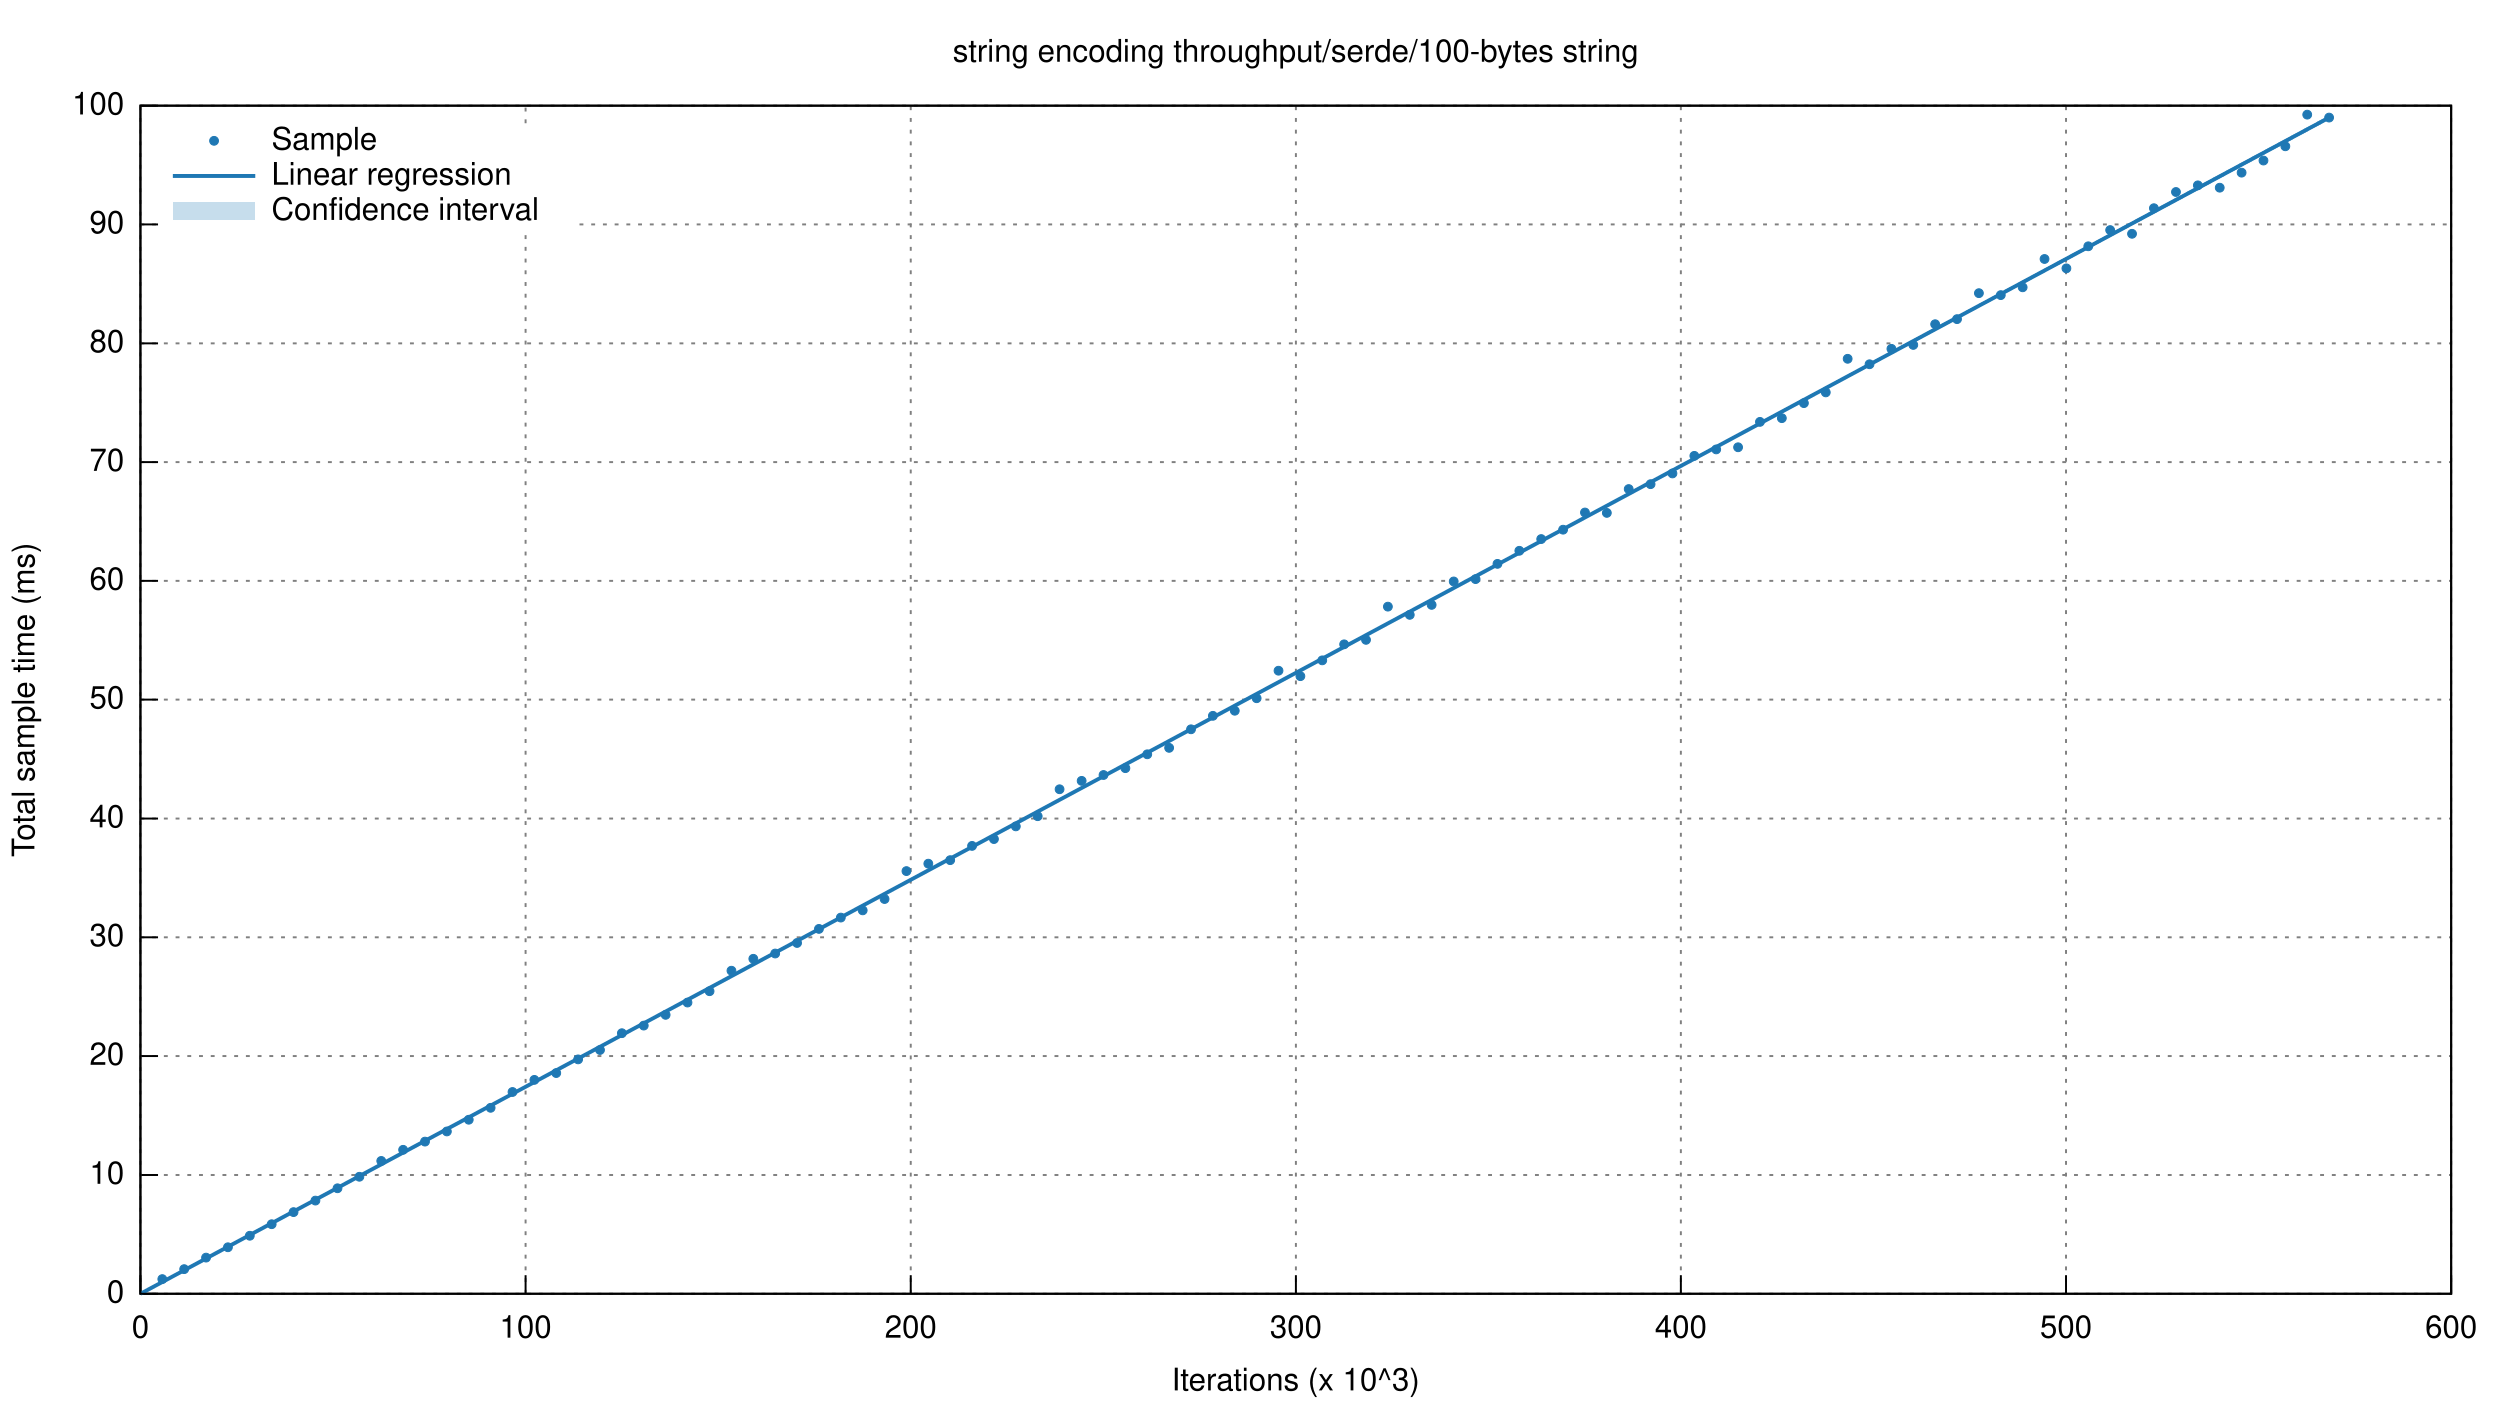
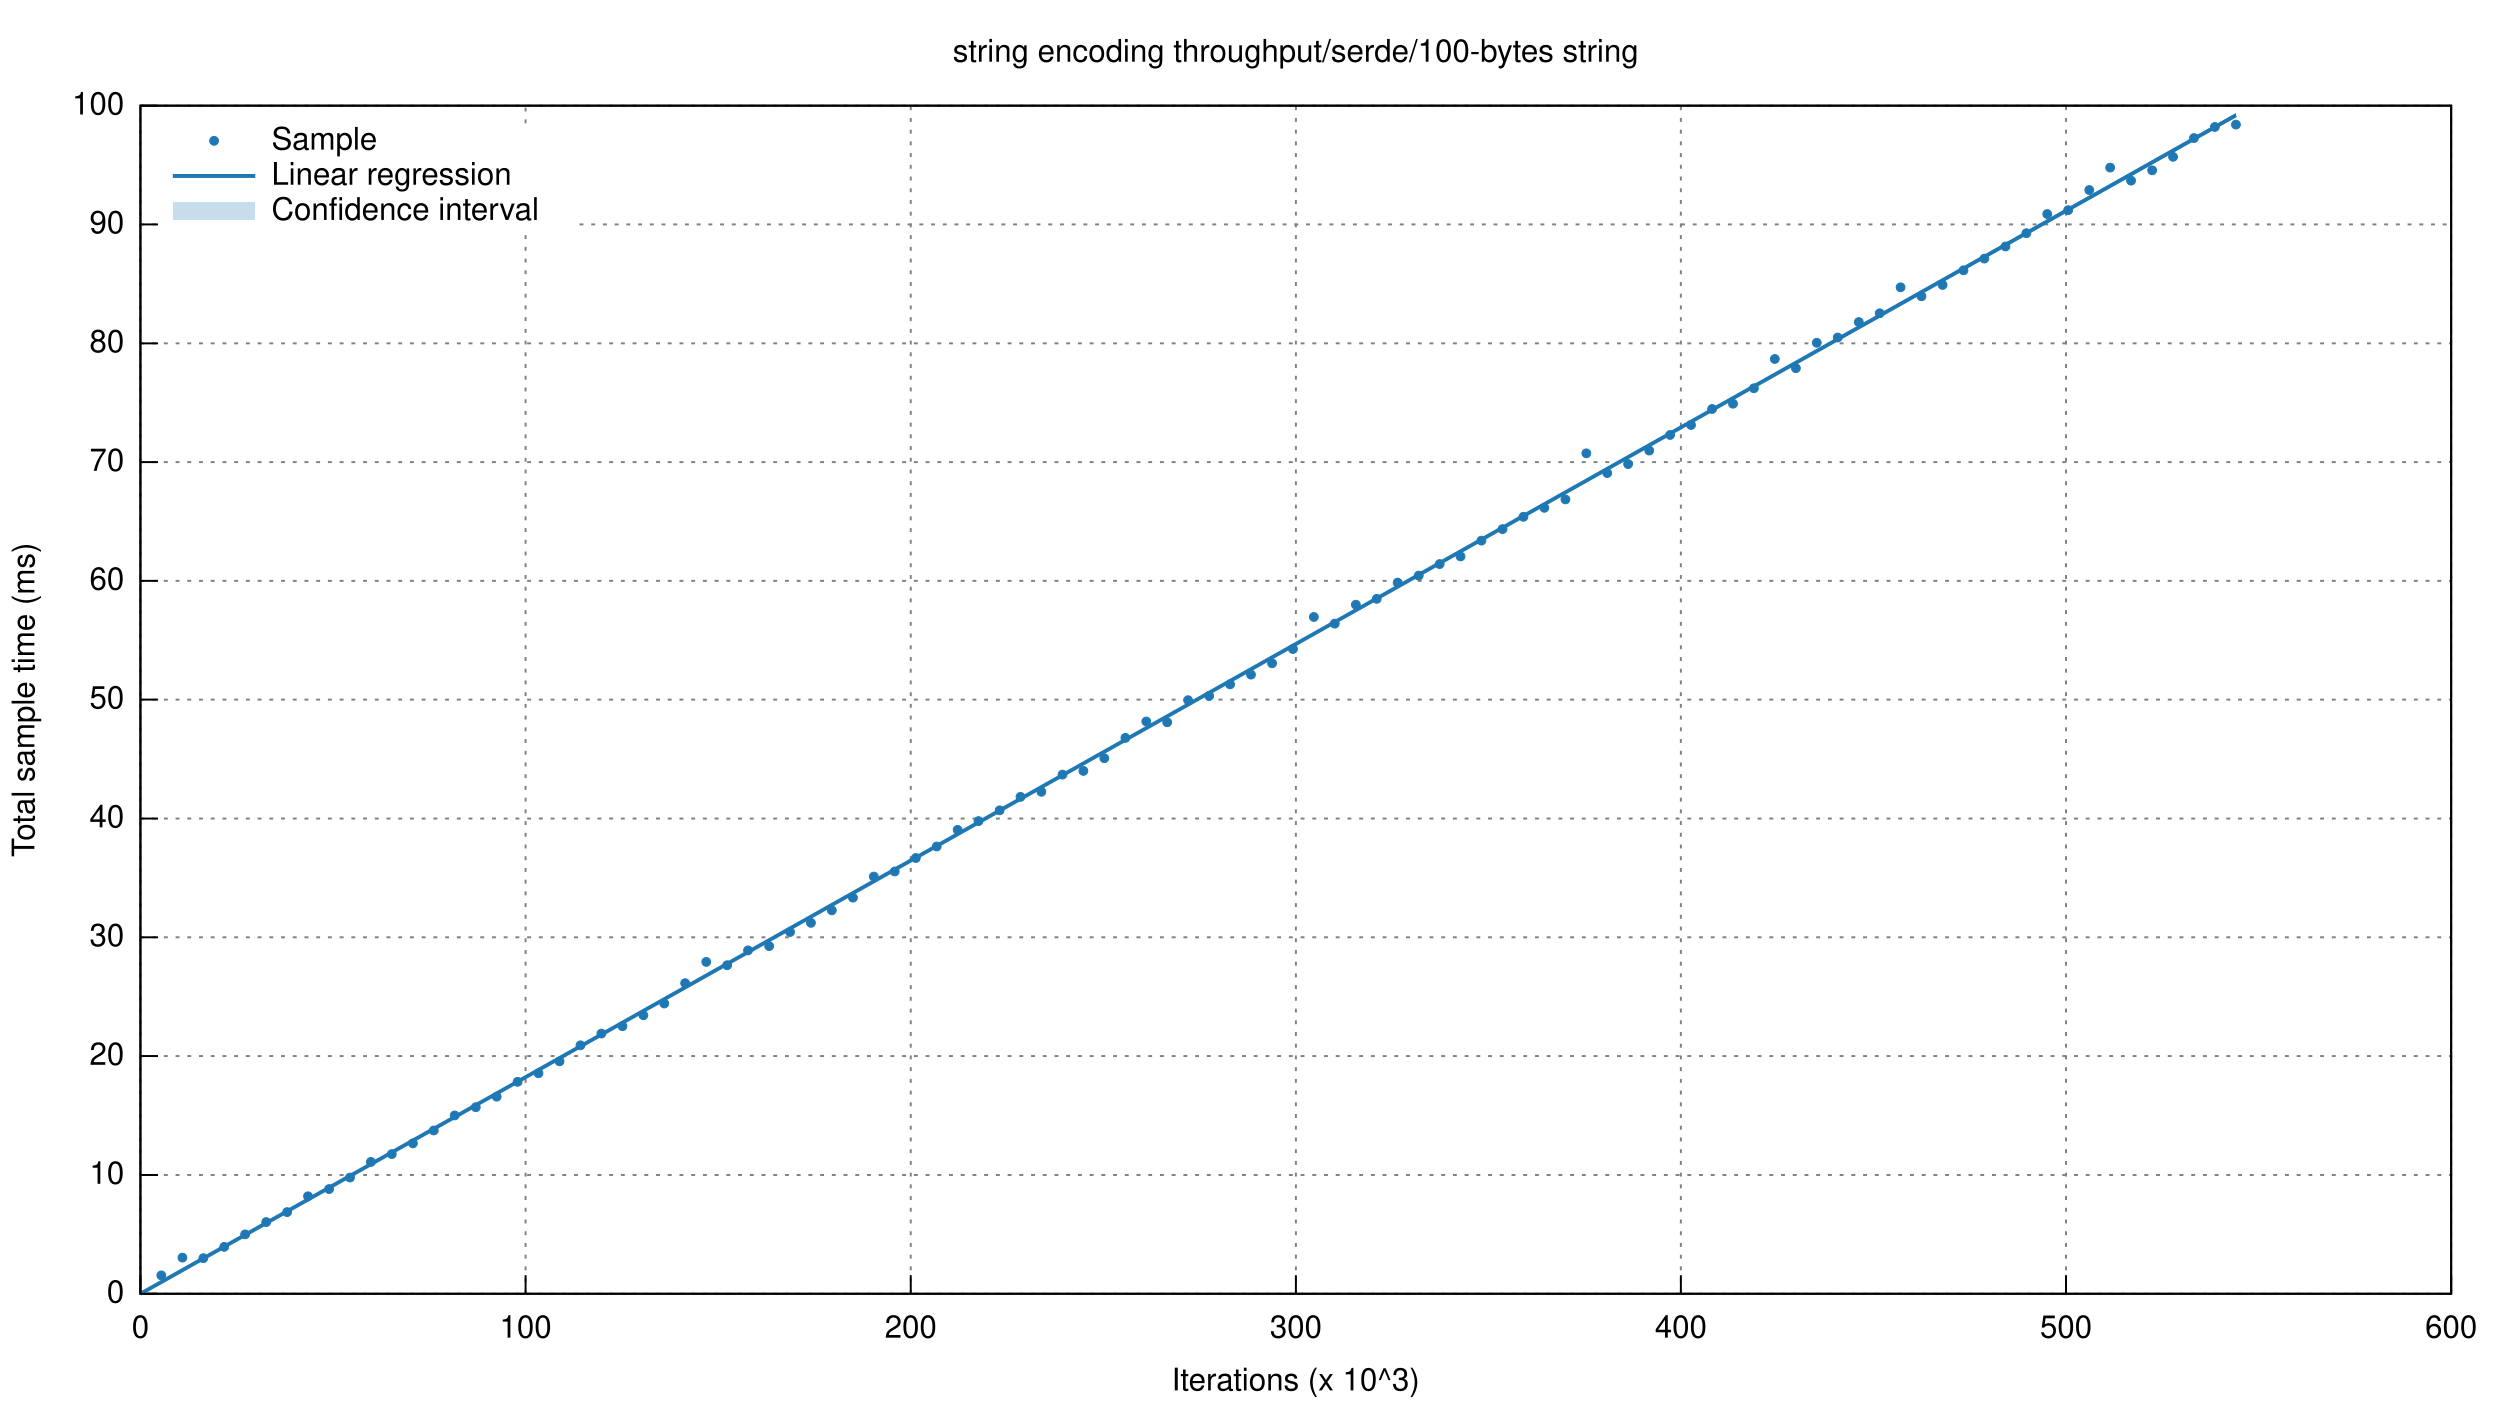
<svg xmlns="http://www.w3.org/2000/svg" xmlns:xlink="http://www.w3.org/1999/xlink" viewBox="0 0 1280 720">
  <g id="gnuplot_canvas">
    <rect x="0" y="0" width="1280" height="720" fill="none" />
    <defs>
      <circle id="gpDot" r="0.5" stroke-width="0.5" />
      <path id="gpPt0" stroke-width="0.222" stroke="currentColor" d="M-1,0 h2 M0,-1 v2" />
      <path id="gpPt1" stroke-width="0.222" stroke="currentColor" d="M-1,-1 L1,1 M1,-1 L-1,1" />
      <path id="gpPt2" stroke-width="0.222" stroke="currentColor" d="M-1,0 L1,0 M0,-1 L0,1 M-1,-1 L1,1 M-1,1 L1,-1" />
      <rect id="gpPt3" stroke-width="0.222" stroke="currentColor" x="-1" y="-1" width="2" height="2" />
      <rect id="gpPt4" stroke-width="0.222" stroke="currentColor" fill="currentColor" x="-1" y="-1" width="2" height="2" />
      <circle id="gpPt5" stroke-width="0.222" stroke="currentColor" cx="0" cy="0" r="1" />
      <use xlink:href="#gpPt5" id="gpPt6" fill="currentColor" stroke="none" />
      <path id="gpPt7" stroke-width="0.222" stroke="currentColor" d="M0,-1.33 L-1.33,0.67 L1.33,0.67 z" />
      <use xlink:href="#gpPt7" id="gpPt8" fill="currentColor" stroke="none" />
      <use xlink:href="#gpPt7" id="gpPt9" stroke="currentColor" transform="rotate(180)" />
      <use xlink:href="#gpPt9" id="gpPt10" fill="currentColor" stroke="none" />
      <use xlink:href="#gpPt3" id="gpPt11" stroke="currentColor" transform="rotate(45)" />
      <use xlink:href="#gpPt11" id="gpPt12" fill="currentColor" stroke="none" />
    </defs>
    <g style="fill:none; color:white; stroke:currentColor; stroke-width:1.00; stroke-linecap:butt; stroke-linejoin:miter">
</g>
    <g style="fill:none; color:black; stroke:currentColor; stroke-width:1.00; stroke-linecap:butt; stroke-linejoin:miter">
</g>
    <g style="fill:none; color:gray; stroke:currentColor; stroke-width:1.00; stroke-linecap:butt; stroke-linejoin:miter">
      <path stroke="gray" stroke-dasharray=" 2,4" class="gridline" d="M71.9,662.4 L1255.0,662.4  h0.01" />
    </g>
    <g style="fill:none; color:black; stroke:currentColor; stroke-width:1.00; stroke-linecap:butt; stroke-linejoin:miter">
      <path stroke="black" d="M71.9,662.4 L80.9,662.4  h0.01" />
      <g transform="translate(63.6,666.9)" style="stroke:none; fill:black; font-family:Helvetica; font-size:12.00pt; text-anchor:end">
        <text> 0</text>
      </g>
    </g>
    <g style="fill:none; color:gray; stroke:currentColor; stroke-width:1.00; stroke-linecap:butt; stroke-linejoin:miter">
      <path stroke="gray" stroke-dasharray=" 2,4" class="gridline" d="M71.9,601.6 L1255.0,601.6  h0.01" />
    </g>
    <g style="fill:none; color:black; stroke:currentColor; stroke-width:1.00; stroke-linecap:butt; stroke-linejoin:miter">
      <path stroke="black" d="M71.9,601.6 L80.9,601.6  h0.01" />
      <g transform="translate(63.6,606.1)" style="stroke:none; fill:black; font-family:Helvetica; font-size:12.00pt; text-anchor:end">
        <text> 10</text>
      </g>
    </g>
    <g style="fill:none; color:gray; stroke:currentColor; stroke-width:1.00; stroke-linecap:butt; stroke-linejoin:miter">
      <path stroke="gray" stroke-dasharray=" 2,4" class="gridline" d="M71.9,540.7 L1255.0,540.7  h0.01" />
    </g>
    <g style="fill:none; color:black; stroke:currentColor; stroke-width:1.00; stroke-linecap:butt; stroke-linejoin:miter">
      <path stroke="black" d="M71.9,540.7 L80.9,540.7  h0.01" />
      <g transform="translate(63.6,545.2)" style="stroke:none; fill:black; font-family:Helvetica; font-size:12.00pt; text-anchor:end">
        <text> 20</text>
      </g>
    </g>
    <g style="fill:none; color:gray; stroke:currentColor; stroke-width:1.00; stroke-linecap:butt; stroke-linejoin:miter">
      <path stroke="gray" stroke-dasharray=" 2,4" class="gridline" d="M71.9,479.9 L1255.0,479.9  h0.01" />
    </g>
    <g style="fill:none; color:black; stroke:currentColor; stroke-width:1.00; stroke-linecap:butt; stroke-linejoin:miter">
      <path stroke="black" d="M71.9,479.9 L80.9,479.9  h0.01" />
      <g transform="translate(63.6,484.4)" style="stroke:none; fill:black; font-family:Helvetica; font-size:12.00pt; text-anchor:end">
        <text> 30</text>
      </g>
    </g>
    <g style="fill:none; color:gray; stroke:currentColor; stroke-width:1.00; stroke-linecap:butt; stroke-linejoin:miter">
      <path stroke="gray" stroke-dasharray=" 2,4" class="gridline" d="M71.9,419.1 L1255.0,419.1  h0.01" />
    </g>
    <g style="fill:none; color:black; stroke:currentColor; stroke-width:1.00; stroke-linecap:butt; stroke-linejoin:miter">
      <path stroke="black" d="M71.9,419.1 L80.9,419.1  h0.01" />
      <g transform="translate(63.6,423.6)" style="stroke:none; fill:black; font-family:Helvetica; font-size:12.00pt; text-anchor:end">
        <text> 40</text>
      </g>
    </g>
    <g style="fill:none; color:gray; stroke:currentColor; stroke-width:1.00; stroke-linecap:butt; stroke-linejoin:miter">
      <path stroke="gray" stroke-dasharray=" 2,4" class="gridline" d="M71.9,358.2 L1255.0,358.2  h0.01" />
    </g>
    <g style="fill:none; color:black; stroke:currentColor; stroke-width:1.00; stroke-linecap:butt; stroke-linejoin:miter">
      <path stroke="black" d="M71.9,358.2 L80.9,358.2  h0.01" />
      <g transform="translate(63.6,362.7)" style="stroke:none; fill:black; font-family:Helvetica; font-size:12.00pt; text-anchor:end">
        <text> 50</text>
      </g>
    </g>
    <g style="fill:none; color:gray; stroke:currentColor; stroke-width:1.00; stroke-linecap:butt; stroke-linejoin:miter">
      <path stroke="gray" stroke-dasharray=" 2,4" class="gridline" d="M71.9,297.4 L1255.0,297.4  h0.01" />
    </g>
    <g style="fill:none; color:black; stroke:currentColor; stroke-width:1.00; stroke-linecap:butt; stroke-linejoin:miter">
      <path stroke="black" d="M71.9,297.4 L80.9,297.4  h0.01" />
      <g transform="translate(63.6,301.9)" style="stroke:none; fill:black; font-family:Helvetica; font-size:12.00pt; text-anchor:end">
        <text> 60</text>
      </g>
    </g>
    <g style="fill:none; color:gray; stroke:currentColor; stroke-width:1.00; stroke-linecap:butt; stroke-linejoin:miter">
      <path stroke="gray" stroke-dasharray=" 2,4" class="gridline" d="M71.9,236.6 L1255.0,236.6  h0.01" />
    </g>
    <g style="fill:none; color:black; stroke:currentColor; stroke-width:1.00; stroke-linecap:butt; stroke-linejoin:miter">
      <path stroke="black" d="M71.9,236.6 L80.9,236.6  h0.01" />
      <g transform="translate(63.6,241.1)" style="stroke:none; fill:black; font-family:Helvetica; font-size:12.00pt; text-anchor:end">
        <text> 70</text>
      </g>
    </g>
    <g style="fill:none; color:gray; stroke:currentColor; stroke-width:1.00; stroke-linecap:butt; stroke-linejoin:miter">
      <path stroke="gray" stroke-dasharray=" 2,4" class="gridline" d="M71.9,175.8 L1255.0,175.8  h0.01" />
    </g>
    <g style="fill:none; color:black; stroke:currentColor; stroke-width:1.00; stroke-linecap:butt; stroke-linejoin:miter">
      <path stroke="black" d="M71.9,175.8 L80.9,175.8  h0.01" />
      <g transform="translate(63.6,180.3)" style="stroke:none; fill:black; font-family:Helvetica; font-size:12.00pt; text-anchor:end">
        <text> 80</text>
      </g>
    </g>
    <g style="fill:none; color:gray; stroke:currentColor; stroke-width:1.00; stroke-linecap:butt; stroke-linejoin:miter">
      <path stroke="gray" stroke-dasharray=" 2,4" class="gridline" d="M71.9,114.9 L80.2,114.9 M296.7,114.9 L1255.0,114.9  h0.01" />
    </g>
    <g style="fill:none; color:black; stroke:currentColor; stroke-width:1.00; stroke-linecap:butt; stroke-linejoin:miter">
      <path stroke="black" d="M71.9,114.9 L80.9,114.9  h0.01" />
      <g transform="translate(63.6,119.4)" style="stroke:none; fill:black; font-family:Helvetica; font-size:12.00pt; text-anchor:end">
        <text> 90</text>
      </g>
    </g>
    <g style="fill:none; color:gray; stroke:currentColor; stroke-width:1.00; stroke-linecap:butt; stroke-linejoin:miter">
      <path stroke="gray" stroke-dasharray=" 2,4" class="gridline" d="M71.9,54.1 L1255.0,54.1  h0.01" />
    </g>
    <g style="fill:none; color:black; stroke:currentColor; stroke-width:1.00; stroke-linecap:butt; stroke-linejoin:miter">
      <path stroke="black" d="M71.9,54.1 L80.9,54.1  h0.01" />
      <g transform="translate(63.6,58.6)" style="stroke:none; fill:black; font-family:Helvetica; font-size:12.00pt; text-anchor:end">
        <text> 100</text>
      </g>
    </g>
    <g style="fill:none; color:gray; stroke:currentColor; stroke-width:1.00; stroke-linecap:butt; stroke-linejoin:miter">
      <path stroke="gray" stroke-dasharray=" 2,4" class="gridline" d="M71.9,662.4 L71.9,54.1  h0.01" />
    </g>
    <g style="fill:none; color:black; stroke:currentColor; stroke-width:1.00; stroke-linecap:butt; stroke-linejoin:miter">
      <path stroke="black" d="M71.9,662.4 L71.9,653.4  h0.01" />
      <g transform="translate(71.9,684.9)" style="stroke:none; fill:black; font-family:Helvetica; font-size:12.00pt; text-anchor:middle">
        <text> 0</text>
      </g>
    </g>
    <g style="fill:none; color:gray; stroke:currentColor; stroke-width:1.00; stroke-linecap:butt; stroke-linejoin:miter">
      <path stroke="gray" stroke-dasharray=" 2,4" class="gridline" d="M269.1,662.4 L269.1,117.1 M269.1,63.1 L269.1,54.1  h0.01" />
    </g>
    <g style="fill:none; color:black; stroke:currentColor; stroke-width:1.00; stroke-linecap:butt; stroke-linejoin:miter">
      <path stroke="black" d="M269.1,662.4 L269.1,653.4  h0.01" />
      <g transform="translate(269.1,684.9)" style="stroke:none; fill:black; font-family:Helvetica; font-size:12.00pt; text-anchor:middle">
        <text> 100</text>
      </g>
    </g>
    <g style="fill:none; color:gray; stroke:currentColor; stroke-width:1.00; stroke-linecap:butt; stroke-linejoin:miter">
      <path stroke="gray" stroke-dasharray=" 2,4" class="gridline" d="M466.3,662.4 L466.3,54.1  h0.01" />
    </g>
    <g style="fill:none; color:black; stroke:currentColor; stroke-width:1.00; stroke-linecap:butt; stroke-linejoin:miter">
      <path stroke="black" d="M466.3,662.4 L466.3,653.4  h0.01" />
      <g transform="translate(466.3,684.9)" style="stroke:none; fill:black; font-family:Helvetica; font-size:12.00pt; text-anchor:middle">
        <text> 200</text>
      </g>
    </g>
    <g style="fill:none; color:gray; stroke:currentColor; stroke-width:1.00; stroke-linecap:butt; stroke-linejoin:miter">
      <path stroke="gray" stroke-dasharray=" 2,4" class="gridline" d="M663.5,662.4 L663.5,54.1  h0.01" />
    </g>
    <g style="fill:none; color:black; stroke:currentColor; stroke-width:1.00; stroke-linecap:butt; stroke-linejoin:miter">
      <path stroke="black" d="M663.5,662.4 L663.5,653.4  h0.01" />
      <g transform="translate(663.5,684.9)" style="stroke:none; fill:black; font-family:Helvetica; font-size:12.00pt; text-anchor:middle">
        <text> 300</text>
      </g>
    </g>
    <g style="fill:none; color:gray; stroke:currentColor; stroke-width:1.00; stroke-linecap:butt; stroke-linejoin:miter">
      <path stroke="gray" stroke-dasharray=" 2,4" class="gridline" d="M860.6,662.4 L860.6,54.1  h0.01" />
    </g>
    <g style="fill:none; color:black; stroke:currentColor; stroke-width:1.00; stroke-linecap:butt; stroke-linejoin:miter">
      <path stroke="black" d="M860.6,662.4 L860.6,653.4  h0.01" />
      <g transform="translate(860.6,684.9)" style="stroke:none; fill:black; font-family:Helvetica; font-size:12.00pt; text-anchor:middle">
        <text> 400</text>
      </g>
    </g>
    <g style="fill:none; color:gray; stroke:currentColor; stroke-width:1.00; stroke-linecap:butt; stroke-linejoin:miter">
      <path stroke="gray" stroke-dasharray=" 2,4" class="gridline" d="M1057.8,662.4 L1057.8,54.1  h0.01" />
    </g>
    <g style="fill:none; color:black; stroke:currentColor; stroke-width:1.00; stroke-linecap:butt; stroke-linejoin:miter">
      <path stroke="black" d="M1057.8,662.4 L1057.8,653.4  h0.01" />
      <g transform="translate(1057.8,684.9)" style="stroke:none; fill:black; font-family:Helvetica; font-size:12.00pt; text-anchor:middle">
        <text> 500</text>
      </g>
    </g>
    <g style="fill:none; color:gray; stroke:currentColor; stroke-width:1.00; stroke-linecap:butt; stroke-linejoin:miter">
      <path stroke="gray" stroke-dasharray=" 2,4" class="gridline" d="M1255.0,662.4 L1255.0,54.1  h0.01" />
    </g>
    <g style="fill:none; color:black; stroke:currentColor; stroke-width:1.00; stroke-linecap:butt; stroke-linejoin:miter">
      <path stroke="black" d="M1255.0,662.4 L1255.0,653.4  h0.01" />
      <g transform="translate(1255.0,684.9)" style="stroke:none; fill:black; font-family:Helvetica; font-size:12.00pt; text-anchor:middle">
        <text> 600</text>
      </g>
      <path stroke="black" d="M71.9,54.1 L71.9,662.4 L1255.0,662.4 L1255.0,54.1 L71.9,54.1 Z  h0.01" />
      <g transform="translate(17.6,358.3) rotate(270)" style="stroke:none; fill:black; font-family:Helvetica; font-size:12.00pt; text-anchor:middle">
        <text>Total sample time (ms)</text>
      </g>
      <g transform="translate(663.4,711.9)" style="stroke:none; fill:black; font-family:Helvetica; font-size:12.00pt; text-anchor:middle">
        <text>Iterations (x 10^3)</text>
      </g>
      <g transform="translate(663.4,31.6)" style="stroke:none; fill:black; font-family:Helvetica; font-size:12.00pt; text-anchor:middle">
        <text>string encoding throughput/serde/100-bytes string</text>
      </g>
    </g>
    <g id="gnuplot_plot_1">
      <g style="fill:none; color:red; stroke:currentColor; stroke-width:1.00; stroke-linecap:butt; stroke-linejoin:miter">
        <g transform="translate(139.0,76.6)" style="stroke:none; fill:black; font-family:Helvetica; font-size:12.00pt; text-anchor:start">
          <text>Sample</text>
        </g>
-         <use xlink:href="#gpPt6" transform="translate(83.1,654.9) scale(2.25)" color="rgb( 31, 120, 180)" />
-         <use xlink:href="#gpPt6" transform="translate(94.3,649.8) scale(2.25)" color="rgb( 31, 120, 180)" />
-         <use xlink:href="#gpPt6" transform="translate(105.5,643.9) scale(2.25)" color="rgb( 31, 120, 180)" />
-         <use xlink:href="#gpPt6" transform="translate(116.7,638.6) scale(2.25)" color="rgb( 31, 120, 180)" />
-         <use xlink:href="#gpPt6" transform="translate(127.9,632.7) scale(2.25)" color="rgb( 31, 120, 180)" />
-         <use xlink:href="#gpPt6" transform="translate(139.1,626.8) scale(2.25)" color="rgb( 31, 120, 180)" />
-         <use xlink:href="#gpPt6" transform="translate(150.3,620.6) scale(2.25)" color="rgb( 31, 120, 180)" />
-         <use xlink:href="#gpPt6" transform="translate(161.5,614.7) scale(2.25)" color="rgb( 31, 120, 180)" />
-         <use xlink:href="#gpPt6" transform="translate(172.8,608.4) scale(2.25)" color="rgb( 31, 120, 180)" />
-         <use xlink:href="#gpPt6" transform="translate(184.0,602.5) scale(2.25)" color="rgb( 31, 120, 180)" />
-         <use xlink:href="#gpPt6" transform="translate(195.2,594.4) scale(2.25)" color="rgb( 31, 120, 180)" />
-         <use xlink:href="#gpPt6" transform="translate(206.4,588.7) scale(2.25)" color="rgb( 31, 120, 180)" />
-         <use xlink:href="#gpPt6" transform="translate(217.6,584.5) scale(2.25)" color="rgb( 31, 120, 180)" />
-         <use xlink:href="#gpPt6" transform="translate(228.8,579.3) scale(2.25)" color="rgb( 31, 120, 180)" />
-         <use xlink:href="#gpPt6" transform="translate(240.0,573.3) scale(2.25)" color="rgb( 31, 120, 180)" />
-         <use xlink:href="#gpPt6" transform="translate(251.2,567.2) scale(2.25)" color="rgb( 31, 120, 180)" />
-         <use xlink:href="#gpPt6" transform="translate(262.4,559.1) scale(2.25)" color="rgb( 31, 120, 180)" />
-         <use xlink:href="#gpPt6" transform="translate(273.6,552.9) scale(2.25)" color="rgb( 31, 120, 180)" />
-         <use xlink:href="#gpPt6" transform="translate(284.8,549.4) scale(2.25)" color="rgb( 31, 120, 180)" />
-         <use xlink:href="#gpPt6" transform="translate(296.0,542.4) scale(2.25)" color="rgb( 31, 120, 180)" />
-         <use xlink:href="#gpPt6" transform="translate(307.2,537.6) scale(2.25)" color="rgb( 31, 120, 180)" />
-         <use xlink:href="#gpPt6" transform="translate(318.4,529.0) scale(2.25)" color="rgb( 31, 120, 180)" />
-         <use xlink:href="#gpPt6" transform="translate(329.6,525.1) scale(2.25)" color="rgb( 31, 120, 180)" />
-         <use xlink:href="#gpPt6" transform="translate(340.8,519.6) scale(2.25)" color="rgb( 31, 120, 180)" />
-         <use xlink:href="#gpPt6" transform="translate(352.0,513.3) scale(2.25)" color="rgb( 31, 120, 180)" />
-         <use xlink:href="#gpPt6" transform="translate(363.3,507.5) scale(2.25)" color="rgb( 31, 120, 180)" />
-         <use xlink:href="#gpPt6" transform="translate(374.5,497.0) scale(2.25)" color="rgb( 31, 120, 180)" />
-         <use xlink:href="#gpPt6" transform="translate(385.7,490.9) scale(2.25)" color="rgb( 31, 120, 180)" />
-         <use xlink:href="#gpPt6" transform="translate(396.9,488.2) scale(2.25)" color="rgb( 31, 120, 180)" />
-         <use xlink:href="#gpPt6" transform="translate(408.1,482.8) scale(2.25)" color="rgb( 31, 120, 180)" />
-         <use xlink:href="#gpPt6" transform="translate(419.3,475.6) scale(2.25)" color="rgb( 31, 120, 180)" />
-         <use xlink:href="#gpPt6" transform="translate(430.5,469.8) scale(2.25)" color="rgb( 31, 120, 180)" />
-         <use xlink:href="#gpPt6" transform="translate(441.7,466.1) scale(2.25)" color="rgb( 31, 120, 180)" />
-         <use xlink:href="#gpPt6" transform="translate(452.9,460.3) scale(2.25)" color="rgb( 31, 120, 180)" />
-         <use xlink:href="#gpPt6" transform="translate(464.1,446.0) scale(2.25)" color="rgb( 31, 120, 180)" />
-         <use xlink:href="#gpPt6" transform="translate(475.3,442.2) scale(2.25)" color="rgb( 31, 120, 180)" />
-         <use xlink:href="#gpPt6" transform="translate(486.5,440.4) scale(2.25)" color="rgb( 31, 120, 180)" />
-         <use xlink:href="#gpPt6" transform="translate(497.7,433.1) scale(2.25)" color="rgb( 31, 120, 180)" />
-         <use xlink:href="#gpPt6" transform="translate(508.9,429.6) scale(2.25)" color="rgb( 31, 120, 180)" />
-         <use xlink:href="#gpPt6" transform="translate(520.1,423.1) scale(2.25)" color="rgb( 31, 120, 180)" />
-         <use xlink:href="#gpPt6" transform="translate(531.3,417.9) scale(2.25)" color="rgb( 31, 120, 180)" />
-         <use xlink:href="#gpPt6" transform="translate(542.5,404.1) scale(2.25)" color="rgb( 31, 120, 180)" />
-         <use xlink:href="#gpPt6" transform="translate(553.8,399.8) scale(2.25)" color="rgb( 31, 120, 180)" />
-         <use xlink:href="#gpPt6" transform="translate(565.0,396.8) scale(2.25)" color="rgb( 31, 120, 180)" />
-         <use xlink:href="#gpPt6" transform="translate(576.2,393.3) scale(2.25)" color="rgb( 31, 120, 180)" />
-         <use xlink:href="#gpPt6" transform="translate(587.4,386.2) scale(2.25)" color="rgb( 31, 120, 180)" />
-         <use xlink:href="#gpPt6" transform="translate(598.6,382.9) scale(2.25)" color="rgb( 31, 120, 180)" />
-         <use xlink:href="#gpPt6" transform="translate(609.8,373.4) scale(2.25)" color="rgb( 31, 120, 180)" />
-         <use xlink:href="#gpPt6" transform="translate(621.0,366.5) scale(2.25)" color="rgb( 31, 120, 180)" />
-         <use xlink:href="#gpPt6" transform="translate(632.2,363.9) scale(2.25)" color="rgb( 31, 120, 180)" />
-         <use xlink:href="#gpPt6" transform="translate(643.4,357.5) scale(2.25)" color="rgb( 31, 120, 180)" />
-         <use xlink:href="#gpPt6" transform="translate(654.6,343.4) scale(2.25)" color="rgb( 31, 120, 180)" />
-         <use xlink:href="#gpPt6" transform="translate(665.8,346.2) scale(2.25)" color="rgb( 31, 120, 180)" />
-         <use xlink:href="#gpPt6" transform="translate(677.0,338.1) scale(2.25)" color="rgb( 31, 120, 180)" />
-         <use xlink:href="#gpPt6" transform="translate(688.2,329.9) scale(2.25)" color="rgb( 31, 120, 180)" />
-         <use xlink:href="#gpPt6" transform="translate(699.4,327.6) scale(2.25)" color="rgb( 31, 120, 180)" />
-         <use xlink:href="#gpPt6" transform="translate(710.6,310.6) scale(2.25)" color="rgb( 31, 120, 180)" />
-         <use xlink:href="#gpPt6" transform="translate(721.8,314.8) scale(2.25)" color="rgb( 31, 120, 180)" />
-         <use xlink:href="#gpPt6" transform="translate(733.0,309.7) scale(2.25)" color="rgb( 31, 120, 180)" />
-         <use xlink:href="#gpPt6" transform="translate(744.3,297.7) scale(2.25)" color="rgb( 31, 120, 180)" />
-         <use xlink:href="#gpPt6" transform="translate(755.5,296.5) scale(2.25)" color="rgb( 31, 120, 180)" />
-         <use xlink:href="#gpPt6" transform="translate(766.7,288.7) scale(2.25)" color="rgb( 31, 120, 180)" />
-         <use xlink:href="#gpPt6" transform="translate(777.9,282.0) scale(2.25)" color="rgb( 31, 120, 180)" />
-         <use xlink:href="#gpPt6" transform="translate(789.1,276.0) scale(2.25)" color="rgb( 31, 120, 180)" />
-         <use xlink:href="#gpPt6" transform="translate(800.3,271.2) scale(2.25)" color="rgb( 31, 120, 180)" />
-         <use xlink:href="#gpPt6" transform="translate(811.5,262.4) scale(2.25)" color="rgb( 31, 120, 180)" />
-         <use xlink:href="#gpPt6" transform="translate(822.7,262.6) scale(2.25)" color="rgb( 31, 120, 180)" />
-         <use xlink:href="#gpPt6" transform="translate(833.9,250.4) scale(2.25)" color="rgb( 31, 120, 180)" />
-         <use xlink:href="#gpPt6" transform="translate(845.1,247.9) scale(2.25)" color="rgb( 31, 120, 180)" />
-         <use xlink:href="#gpPt6" transform="translate(856.3,242.4) scale(2.25)" color="rgb( 31, 120, 180)" />
-         <use xlink:href="#gpPt6" transform="translate(867.5,233.4) scale(2.25)" color="rgb( 31, 120, 180)" />
-         <use xlink:href="#gpPt6" transform="translate(878.7,230.1) scale(2.25)" color="rgb( 31, 120, 180)" />
-         <use xlink:href="#gpPt6" transform="translate(889.9,229.0) scale(2.25)" color="rgb( 31, 120, 180)" />
-         <use xlink:href="#gpPt6" transform="translate(901.1,216.0) scale(2.25)" color="rgb( 31, 120, 180)" />
-         <use xlink:href="#gpPt6" transform="translate(912.3,214.1) scale(2.25)" color="rgb( 31, 120, 180)" />
-         <use xlink:href="#gpPt6" transform="translate(923.6,206.4) scale(2.25)" color="rgb( 31, 120, 180)" />
-         <use xlink:href="#gpPt6" transform="translate(934.8,200.9) scale(2.25)" color="rgb( 31, 120, 180)" />
-         <use xlink:href="#gpPt6" transform="translate(946.0,183.7) scale(2.25)" color="rgb( 31, 120, 180)" />
-         <use xlink:href="#gpPt6" transform="translate(957.2,186.5) scale(2.25)" color="rgb( 31, 120, 180)" />
-         <use xlink:href="#gpPt6" transform="translate(968.4,178.6) scale(2.25)" color="rgb( 31, 120, 180)" />
-         <use xlink:href="#gpPt6" transform="translate(979.6,176.6) scale(2.25)" color="rgb( 31, 120, 180)" />
-         <use xlink:href="#gpPt6" transform="translate(990.8,166.0) scale(2.25)" color="rgb( 31, 120, 180)" />
-         <use xlink:href="#gpPt6" transform="translate(1002.0,163.4) scale(2.25)" color="rgb( 31, 120, 180)" />
-         <use xlink:href="#gpPt6" transform="translate(1013.2,150.1) scale(2.25)" color="rgb( 31, 120, 180)" />
-         <use xlink:href="#gpPt6" transform="translate(1024.4,151.1) scale(2.25)" color="rgb( 31, 120, 180)" />
-         <use xlink:href="#gpPt6" transform="translate(1035.6,147.1) scale(2.25)" color="rgb( 31, 120, 180)" />
-         <use xlink:href="#gpPt6" transform="translate(1046.8,132.6) scale(2.25)" color="rgb( 31, 120, 180)" />
-         <use xlink:href="#gpPt6" transform="translate(1058.0,137.4) scale(2.25)" color="rgb( 31, 120, 180)" />
-         <use xlink:href="#gpPt6" transform="translate(1069.2,126.1) scale(2.25)" color="rgb( 31, 120, 180)" />
-         <use xlink:href="#gpPt6" transform="translate(1080.4,117.8) scale(2.25)" color="rgb( 31, 120, 180)" />
-         <use xlink:href="#gpPt6" transform="translate(1091.6,119.7) scale(2.25)" color="rgb( 31, 120, 180)" />
-         <use xlink:href="#gpPt6" transform="translate(1102.8,106.6) scale(2.25)" color="rgb( 31, 120, 180)" />
-         <use xlink:href="#gpPt6" transform="translate(1114.1,98.3) scale(2.25)" color="rgb( 31, 120, 180)" />
-         <use xlink:href="#gpPt6" transform="translate(1125.3,94.9) scale(2.25)" color="rgb( 31, 120, 180)" />
-         <use xlink:href="#gpPt6" transform="translate(1136.5,96.1) scale(2.25)" color="rgb( 31, 120, 180)" />
-         <use xlink:href="#gpPt6" transform="translate(1147.7,88.4) scale(2.25)" color="rgb( 31, 120, 180)" />
-         <use xlink:href="#gpPt6" transform="translate(1158.9,82.2) scale(2.25)" color="rgb( 31, 120, 180)" />
-         <use xlink:href="#gpPt6" transform="translate(1170.1,74.9) scale(2.25)" color="rgb( 31, 120, 180)" />
-         <use xlink:href="#gpPt6" transform="translate(1181.3,58.7) scale(2.25)" color="rgb( 31, 120, 180)" />
-         <use xlink:href="#gpPt6" transform="translate(1192.5,60.2) scale(2.25)" color="rgb( 31, 120, 180)" />
+         <use xlink:href="#gpPt6" transform="translate(82.6,653.0) scale(2.25)" color="rgb( 31, 120, 180)" />
+         <use xlink:href="#gpPt6" transform="translate(93.4,643.9) scale(2.25)" color="rgb( 31, 120, 180)" />
+         <use xlink:href="#gpPt6" transform="translate(104.1,644.2) scale(2.25)" color="rgb( 31, 120, 180)" />
+         <use xlink:href="#gpPt6" transform="translate(114.8,638.4) scale(2.25)" color="rgb( 31, 120, 180)" />
+         <use xlink:href="#gpPt6" transform="translate(125.5,632.0) scale(2.25)" color="rgb( 31, 120, 180)" />
+         <use xlink:href="#gpPt6" transform="translate(136.3,625.7) scale(2.25)" color="rgb( 31, 120, 180)" />
+         <use xlink:href="#gpPt6" transform="translate(147.0,620.6) scale(2.25)" color="rgb( 31, 120, 180)" />
+         <use xlink:href="#gpPt6" transform="translate(157.7,612.5) scale(2.25)" color="rgb( 31, 120, 180)" />
+         <use xlink:href="#gpPt6" transform="translate(168.5,608.8) scale(2.25)" color="rgb( 31, 120, 180)" />
+         <use xlink:href="#gpPt6" transform="translate(179.2,602.9) scale(2.25)" color="rgb( 31, 120, 180)" />
+         <use xlink:href="#gpPt6" transform="translate(189.9,594.9) scale(2.25)" color="rgb( 31, 120, 180)" />
+         <use xlink:href="#gpPt6" transform="translate(200.6,590.9) scale(2.25)" color="rgb( 31, 120, 180)" />
+         <use xlink:href="#gpPt6" transform="translate(211.4,585.4) scale(2.25)" color="rgb( 31, 120, 180)" />
+         <use xlink:href="#gpPt6" transform="translate(222.1,578.8) scale(2.25)" color="rgb( 31, 120, 180)" />
+         <use xlink:href="#gpPt6" transform="translate(232.8,571.1) scale(2.25)" color="rgb( 31, 120, 180)" />
+         <use xlink:href="#gpPt6" transform="translate(243.6,566.9) scale(2.25)" color="rgb( 31, 120, 180)" />
+         <use xlink:href="#gpPt6" transform="translate(254.3,561.5) scale(2.25)" color="rgb( 31, 120, 180)" />
+         <use xlink:href="#gpPt6" transform="translate(265.0,553.9) scale(2.25)" color="rgb( 31, 120, 180)" />
+         <use xlink:href="#gpPt6" transform="translate(275.7,549.5) scale(2.25)" color="rgb( 31, 120, 180)" />
+         <use xlink:href="#gpPt6" transform="translate(286.5,543.4) scale(2.25)" color="rgb( 31, 120, 180)" />
+         <use xlink:href="#gpPt6" transform="translate(297.2,535.2) scale(2.25)" color="rgb( 31, 120, 180)" />
+         <use xlink:href="#gpPt6" transform="translate(307.9,529.2) scale(2.25)" color="rgb( 31, 120, 180)" />
+         <use xlink:href="#gpPt6" transform="translate(318.7,525.4) scale(2.25)" color="rgb( 31, 120, 180)" />
+         <use xlink:href="#gpPt6" transform="translate(329.4,519.8) scale(2.25)" color="rgb( 31, 120, 180)" />
+         <use xlink:href="#gpPt6" transform="translate(340.1,513.8) scale(2.25)" color="rgb( 31, 120, 180)" />
+         <use xlink:href="#gpPt6" transform="translate(350.8,503.4) scale(2.25)" color="rgb( 31, 120, 180)" />
+         <use xlink:href="#gpPt6" transform="translate(361.6,492.5) scale(2.25)" color="rgb( 31, 120, 180)" />
+         <use xlink:href="#gpPt6" transform="translate(372.3,494.2) scale(2.25)" color="rgb( 31, 120, 180)" />
+         <use xlink:href="#gpPt6" transform="translate(383.0,486.6) scale(2.25)" color="rgb( 31, 120, 180)" />
+         <use xlink:href="#gpPt6" transform="translate(393.8,484.4) scale(2.25)" color="rgb( 31, 120, 180)" />
+         <use xlink:href="#gpPt6" transform="translate(404.5,477.2) scale(2.25)" color="rgb( 31, 120, 180)" />
+         <use xlink:href="#gpPt6" transform="translate(415.2,472.5) scale(2.25)" color="rgb( 31, 120, 180)" />
+         <use xlink:href="#gpPt6" transform="translate(425.9,466.1) scale(2.25)" color="rgb( 31, 120, 180)" />
+         <use xlink:href="#gpPt6" transform="translate(436.7,459.6) scale(2.25)" color="rgb( 31, 120, 180)" />
+         <use xlink:href="#gpPt6" transform="translate(447.4,448.8) scale(2.25)" color="rgb( 31, 120, 180)" />
+         <use xlink:href="#gpPt6" transform="translate(458.1,446.2) scale(2.25)" color="rgb( 31, 120, 180)" />
+         <use xlink:href="#gpPt6" transform="translate(468.9,439.3) scale(2.25)" color="rgb( 31, 120, 180)" />
+         <use xlink:href="#gpPt6" transform="translate(479.6,433.4) scale(2.25)" color="rgb( 31, 120, 180)" />
+         <use xlink:href="#gpPt6" transform="translate(490.3,424.9) scale(2.25)" color="rgb( 31, 120, 180)" />
+         <use xlink:href="#gpPt6" transform="translate(501.0,420.4) scale(2.25)" color="rgb( 31, 120, 180)" />
+         <use xlink:href="#gpPt6" transform="translate(511.8,414.9) scale(2.25)" color="rgb( 31, 120, 180)" />
+         <use xlink:href="#gpPt6" transform="translate(522.5,408.0) scale(2.25)" color="rgb( 31, 120, 180)" />
+         <use xlink:href="#gpPt6" transform="translate(533.2,405.4) scale(2.25)" color="rgb( 31, 120, 180)" />
+         <use xlink:href="#gpPt6" transform="translate(544.0,396.6) scale(2.25)" color="rgb( 31, 120, 180)" />
+         <use xlink:href="#gpPt6" transform="translate(554.7,394.7) scale(2.25)" color="rgb( 31, 120, 180)" />
+         <use xlink:href="#gpPt6" transform="translate(565.4,388.2) scale(2.25)" color="rgb( 31, 120, 180)" />
+         <use xlink:href="#gpPt6" transform="translate(576.2,377.8) scale(2.25)" color="rgb( 31, 120, 180)" />
+         <use xlink:href="#gpPt6" transform="translate(586.9,369.4) scale(2.25)" color="rgb( 31, 120, 180)" />
+         <use xlink:href="#gpPt6" transform="translate(597.6,369.8) scale(2.25)" color="rgb( 31, 120, 180)" />
+         <use xlink:href="#gpPt6" transform="translate(608.3,358.5) scale(2.25)" color="rgb( 31, 120, 180)" />
+         <use xlink:href="#gpPt6" transform="translate(619.1,356.3) scale(2.25)" color="rgb( 31, 120, 180)" />
+         <use xlink:href="#gpPt6" transform="translate(629.8,350.4) scale(2.25)" color="rgb( 31, 120, 180)" />
+         <use xlink:href="#gpPt6" transform="translate(640.5,345.4) scale(2.25)" color="rgb( 31, 120, 180)" />
+         <use xlink:href="#gpPt6" transform="translate(651.3,339.6) scale(2.25)" color="rgb( 31, 120, 180)" />
+         <use xlink:href="#gpPt6" transform="translate(662.0,332.3) scale(2.25)" color="rgb( 31, 120, 180)" />
+         <use xlink:href="#gpPt6" transform="translate(672.7,315.9) scale(2.25)" color="rgb( 31, 120, 180)" />
+         <use xlink:href="#gpPt6" transform="translate(683.4,319.3) scale(2.25)" color="rgb( 31, 120, 180)" />
+         <use xlink:href="#gpPt6" transform="translate(694.2,309.6) scale(2.25)" color="rgb( 31, 120, 180)" />
+         <use xlink:href="#gpPt6" transform="translate(704.9,306.6) scale(2.25)" color="rgb( 31, 120, 180)" />
+         <use xlink:href="#gpPt6" transform="translate(715.6,298.3) scale(2.25)" color="rgb( 31, 120, 180)" />
+         <use xlink:href="#gpPt6" transform="translate(726.4,294.7) scale(2.25)" color="rgb( 31, 120, 180)" />
+         <use xlink:href="#gpPt6" transform="translate(737.1,288.8) scale(2.25)" color="rgb( 31, 120, 180)" />
+         <use xlink:href="#gpPt6" transform="translate(747.8,284.9) scale(2.25)" color="rgb( 31, 120, 180)" />
+         <use xlink:href="#gpPt6" transform="translate(758.5,276.8) scale(2.25)" color="rgb( 31, 120, 180)" />
+         <use xlink:href="#gpPt6" transform="translate(769.3,270.9) scale(2.25)" color="rgb( 31, 120, 180)" />
+         <use xlink:href="#gpPt6" transform="translate(780.0,264.6) scale(2.25)" color="rgb( 31, 120, 180)" />
+         <use xlink:href="#gpPt6" transform="translate(790.7,260.0) scale(2.25)" color="rgb( 31, 120, 180)" />
+         <use xlink:href="#gpPt6" transform="translate(801.5,255.7) scale(2.25)" color="rgb( 31, 120, 180)" />
+         <use xlink:href="#gpPt6" transform="translate(812.2,232.1) scale(2.25)" color="rgb( 31, 120, 180)" />
+         <use xlink:href="#gpPt6" transform="translate(822.9,242.2) scale(2.25)" color="rgb( 31, 120, 180)" />
+         <use xlink:href="#gpPt6" transform="translate(833.6,237.6) scale(2.25)" color="rgb( 31, 120, 180)" />
+         <use xlink:href="#gpPt6" transform="translate(844.4,230.7) scale(2.25)" color="rgb( 31, 120, 180)" />
+         <use xlink:href="#gpPt6" transform="translate(855.1,222.7) scale(2.25)" color="rgb( 31, 120, 180)" />
+         <use xlink:href="#gpPt6" transform="translate(865.8,217.6) scale(2.25)" color="rgb( 31, 120, 180)" />
+         <use xlink:href="#gpPt6" transform="translate(876.6,209.4) scale(2.25)" color="rgb( 31, 120, 180)" />
+         <use xlink:href="#gpPt6" transform="translate(887.3,206.7) scale(2.25)" color="rgb( 31, 120, 180)" />
+         <use xlink:href="#gpPt6" transform="translate(898.0,198.8) scale(2.25)" color="rgb( 31, 120, 180)" />
+         <use xlink:href="#gpPt6" transform="translate(908.7,183.8) scale(2.25)" color="rgb( 31, 120, 180)" />
+         <use xlink:href="#gpPt6" transform="translate(919.5,188.5) scale(2.25)" color="rgb( 31, 120, 180)" />
+         <use xlink:href="#gpPt6" transform="translate(930.2,175.5) scale(2.25)" color="rgb( 31, 120, 180)" />
+         <use xlink:href="#gpPt6" transform="translate(940.9,172.8) scale(2.25)" color="rgb( 31, 120, 180)" />
+         <use xlink:href="#gpPt6" transform="translate(951.7,164.9) scale(2.25)" color="rgb( 31, 120, 180)" />
+         <use xlink:href="#gpPt6" transform="translate(962.4,160.4) scale(2.25)" color="rgb( 31, 120, 180)" />
+         <use xlink:href="#gpPt6" transform="translate(973.1,147.1) scale(2.25)" color="rgb( 31, 120, 180)" />
+         <use xlink:href="#gpPt6" transform="translate(983.8,151.7) scale(2.25)" color="rgb( 31, 120, 180)" />
+         <use xlink:href="#gpPt6" transform="translate(994.6,145.9) scale(2.25)" color="rgb( 31, 120, 180)" />
+         <use xlink:href="#gpPt6" transform="translate(1005.3,138.4) scale(2.25)" color="rgb( 31, 120, 180)" />
+         <use xlink:href="#gpPt6" transform="translate(1016.0,132.4) scale(2.25)" color="rgb( 31, 120, 180)" />
+         <use xlink:href="#gpPt6" transform="translate(1026.8,126.2) scale(2.25)" color="rgb( 31, 120, 180)" />
+         <use xlink:href="#gpPt6" transform="translate(1037.5,119.4) scale(2.25)" color="rgb( 31, 120, 180)" />
+         <use xlink:href="#gpPt6" transform="translate(1048.2,109.6) scale(2.25)" color="rgb( 31, 120, 180)" />
+         <use xlink:href="#gpPt6" transform="translate(1058.9,107.6) scale(2.25)" color="rgb( 31, 120, 180)" />
+         <use xlink:href="#gpPt6" transform="translate(1069.7,97.3) scale(2.25)" color="rgb( 31, 120, 180)" />
+         <use xlink:href="#gpPt6" transform="translate(1080.4,85.8) scale(2.25)" color="rgb( 31, 120, 180)" />
+         <use xlink:href="#gpPt6" transform="translate(1091.1,92.5) scale(2.25)" color="rgb( 31, 120, 180)" />
+         <use xlink:href="#gpPt6" transform="translate(1101.9,87.2) scale(2.25)" color="rgb( 31, 120, 180)" />
+         <use xlink:href="#gpPt6" transform="translate(1112.6,80.3) scale(2.25)" color="rgb( 31, 120, 180)" />
+         <use xlink:href="#gpPt6" transform="translate(1123.3,70.7) scale(2.25)" color="rgb( 31, 120, 180)" />
+         <use xlink:href="#gpPt6" transform="translate(1134.0,65.0) scale(2.25)" color="rgb( 31, 120, 180)" />
+         <use xlink:href="#gpPt6" transform="translate(1144.8,63.8) scale(2.25)" color="rgb( 31, 120, 180)" />
        <use xlink:href="#gpPt6" transform="translate(109.6,72.1) scale(2.25)" color="rgb( 31, 120, 180)" />
      </g>
    </g>
    <g id="gnuplot_plot_2">
      <g style="fill:none; color:white; stroke:rgb( 31, 120, 180); stroke-width:2.00; stroke-linecap:butt; stroke-linejoin:miter">
</g>
      <g style="fill:none; color:red; stroke:currentColor; stroke-width:2.00; stroke-linecap:butt; stroke-linejoin:miter">
        <g transform="translate(139.0,94.6)" style="stroke:none; fill:black; font-family:Helvetica; font-size:12.00pt; text-anchor:start">
          <text>Linear regression</text>
        </g>
-         <path stroke="rgb( 31, 120, 180)" d="M88.5,90.1 L130.7,90.1 M71.9,662.4 L1192.5,60.2  h0.01" />
+         <path stroke="rgb( 31, 120, 180)" d="M88.5,90.1 L130.7,90.1 M71.9,662.4 L1144.8,59.0  h0.01" />
      </g>
    </g>
    <g id="gnuplot_plot_3">
      <g style="fill:none; color:white; stroke:rgb( 31, 120, 180); stroke-width:1.00; stroke-linecap:butt; stroke-linejoin:miter">
</g>
      <g style="fill:none; color:blue; stroke:currentColor; stroke-width:1.00; stroke-linecap:butt; stroke-linejoin:miter">
        <g transform="translate(139.0,112.6)" style="stroke:none; fill:black; font-family:Helvetica; font-size:12.00pt; text-anchor:start">
          <text>Confidence interval</text>
        </g>
        <g style="stroke:none; shape-rendering:crispEdges">
          <polygon fill="rgb( 31, 120, 180)" fill-opacity="0.25" points="88.5,112.6 130.7,112.6 130.7,103.6 88.5,103.6 " />
-           <polygon fill="rgb( 31, 120, 180)" fill-opacity="0.25" points="71.9,662.4 71.9,662.4 1192.5,59.0 1192.5,61.4 " />
+           <polygon fill="rgb( 31, 120, 180)" fill-opacity="0.25" points="71.9,662.4 71.9,662.4 1144.8,57.7 1144.8,60.2 " />
        </g>
      </g>
    </g>
    <g style="fill:none; color:black; stroke:currentColor; stroke-width:1.00; stroke-linecap:butt; stroke-linejoin:miter">
      <path stroke="black" d="M71.9,54.1 L71.9,662.4 L1255.0,662.4 L1255.0,54.1 L71.9,54.1 Z  h0.01" />
    </g>
  </g>
</svg>
